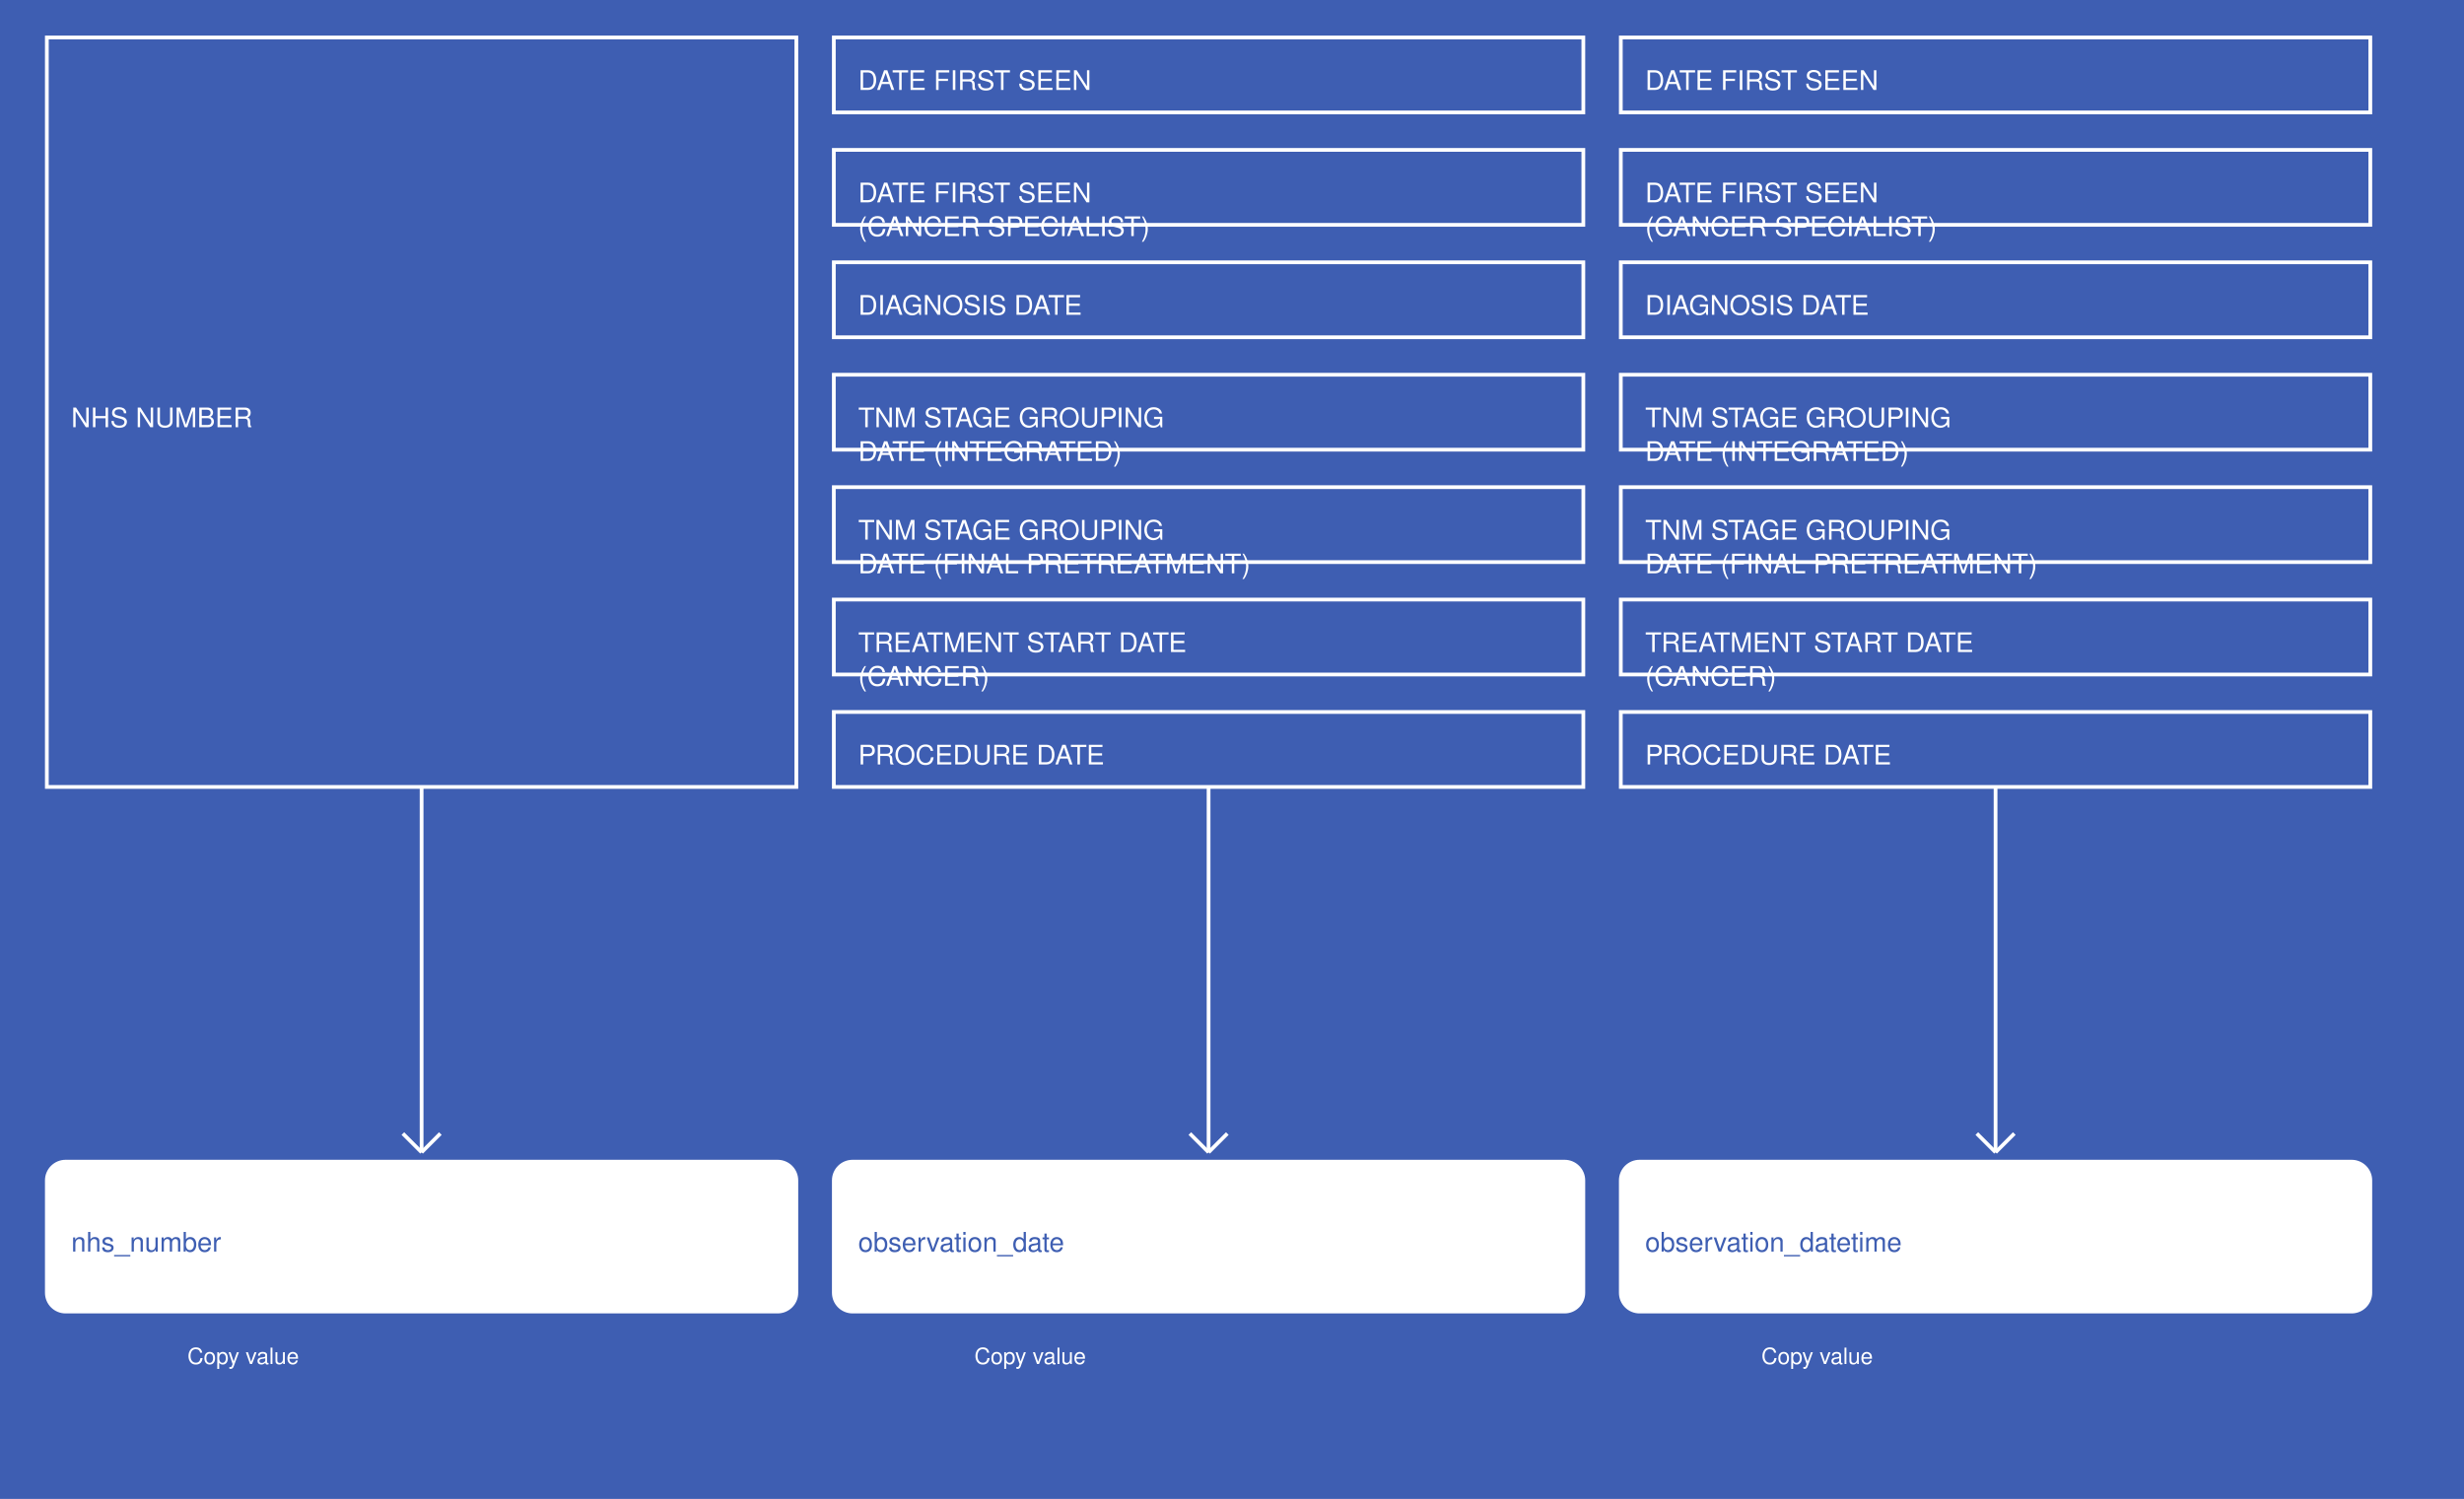
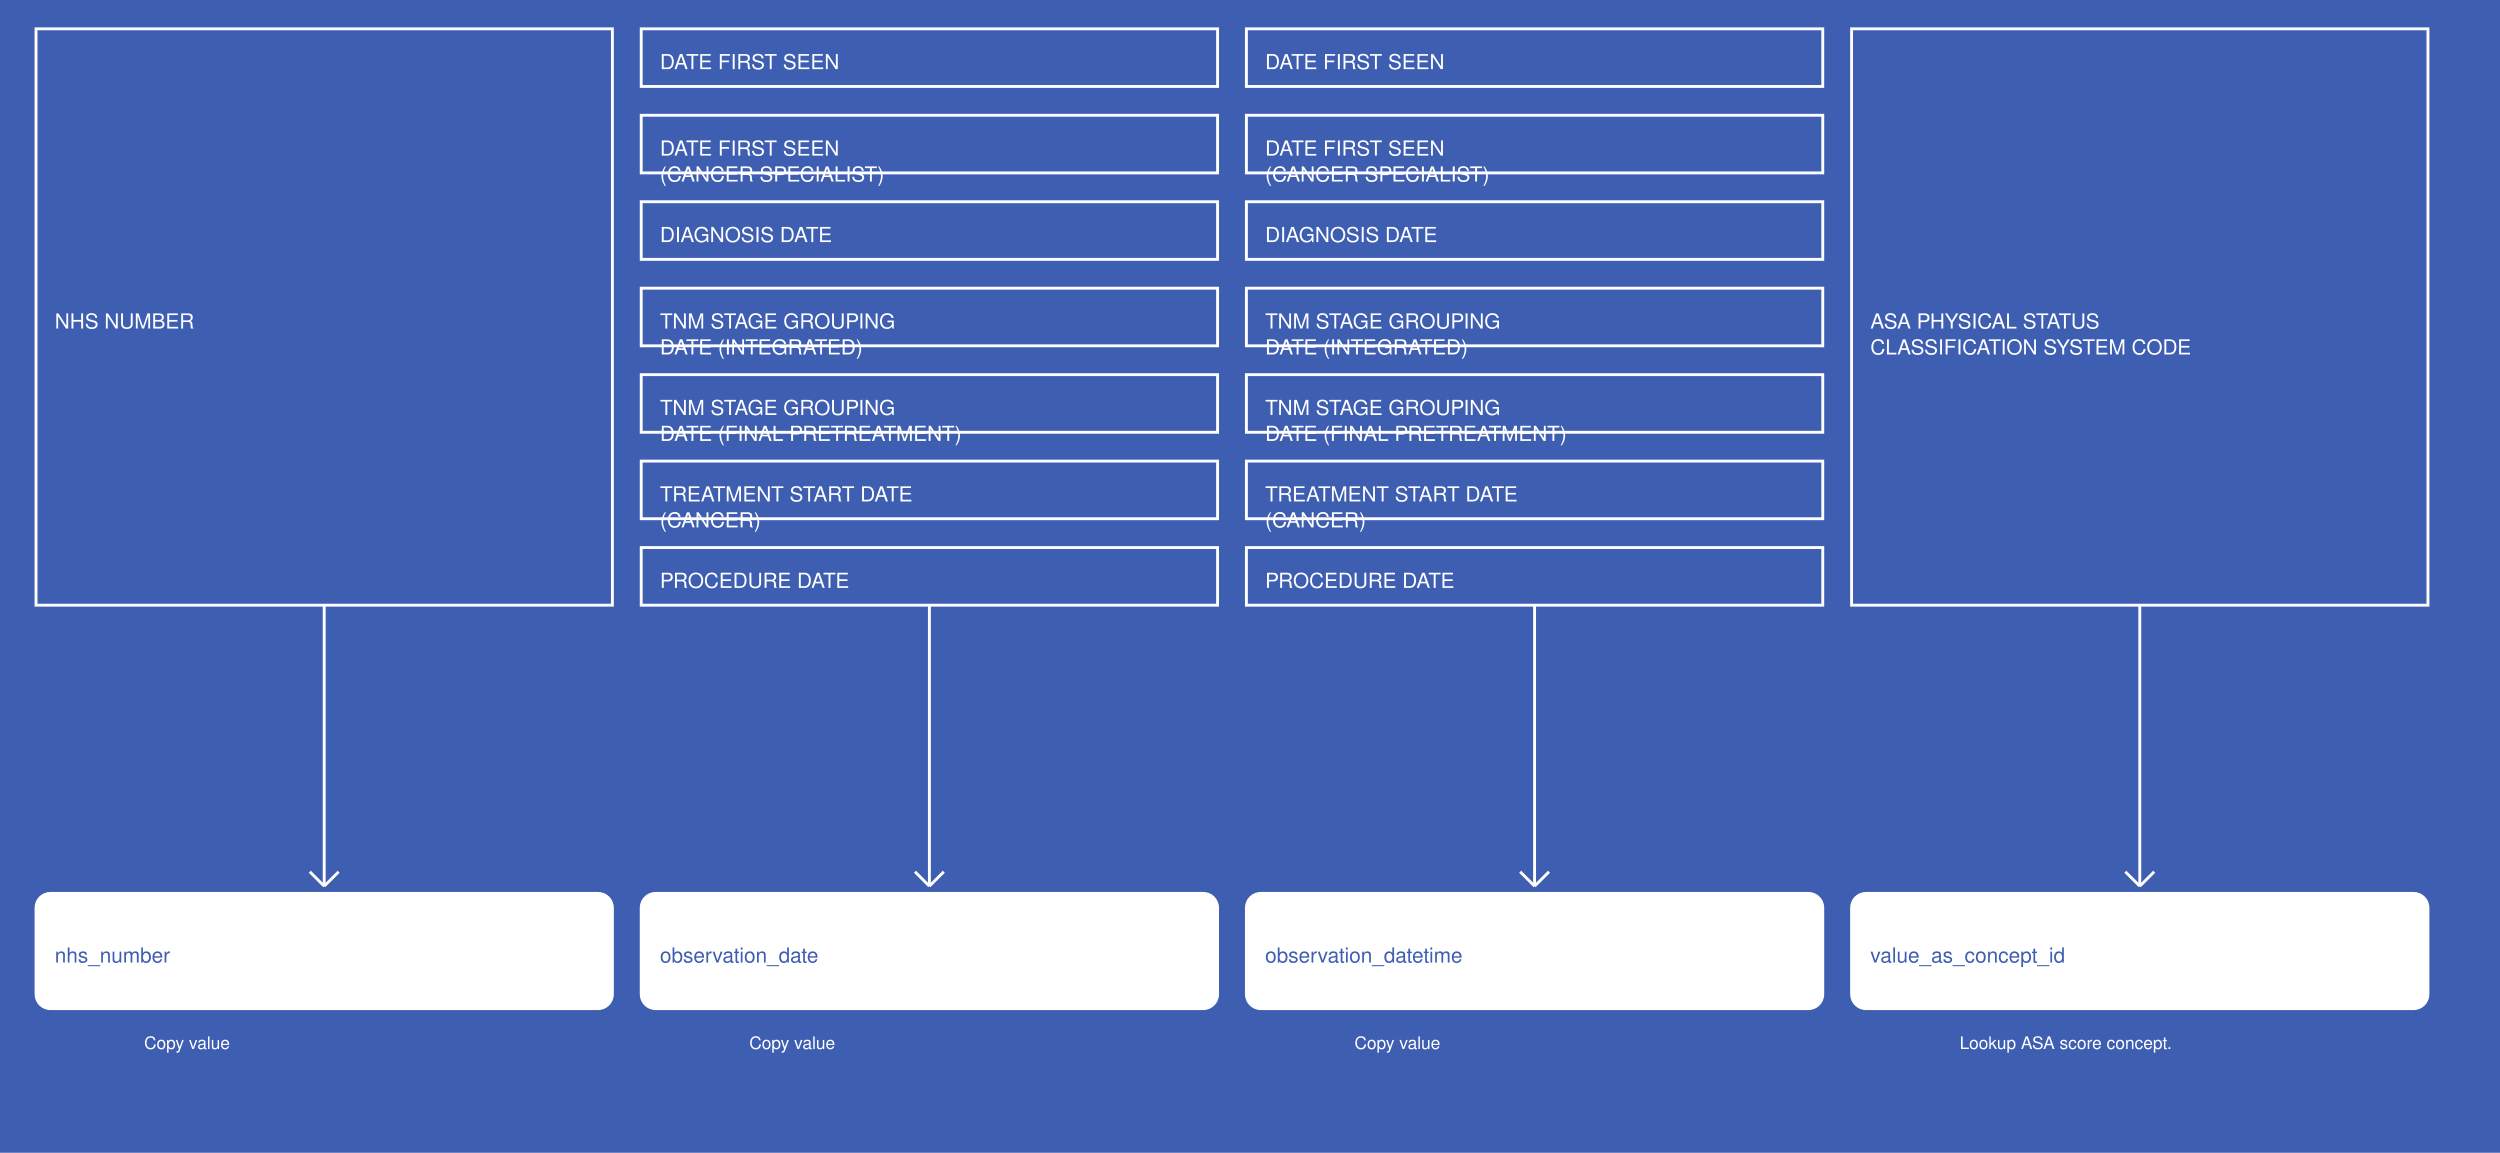
- <svg xmlns="http://www.w3.org/2000/svg" width="1315" height="800">
+ <svg xmlns="http://www.w3.org/2000/svg" width="1735" height="800">
  <rect width="100%" height="100%" fill="#3E5EB2" />
  <g>
    <rect x="25" y="20" width="400" height="400" fill="#3E5EB2" stroke="white" stroke-width="2" />
    <text x="38" y="228" fill="white" font-family="Helvetica" font-size="1.2em" text-anchor="start">NHS NUMBER</text>
  </g>
  <g>
    <line x1="225" y1="420" x2="225" y2="615" stroke="white" stroke-width="2" />
    <line x1="215" y1="605" x2="225" y2="615" stroke="white" stroke-width="2" />
    <line x1="235" y1="605" x2="225" y2="615" stroke="white" stroke-width="2" />
    <text x="100" y="728" fill="white" font-size="1em" font-family="Helvetica">Copy value</text>
  </g>
  <g>
    <rect x="25" y="620" width="400" height="80" fill="white" stroke="white" stroke-width="2" rx="10" />
    <text x="38" y="668" fill="#3E5EB2" font-family="Helvetica" font-size="1.2em" text-anchor="start">nhs_number</text>
  </g>
  <g>
    <rect x="445" y="20" width="400" height="40" fill="#3E5EB2" stroke="white" stroke-width="2" />
    <text x="458" y="48" fill="white" font-family="Helvetica" font-size="1.2em" text-anchor="start">DATE FIRST SEEN</text>
  </g>
  <g>
    <rect x="445" y="80" width="400" height="40" fill="#3E5EB2" stroke="white" stroke-width="2" />
    <text x="458" y="108" fill="white" font-family="Helvetica" font-size="1.2em" text-anchor="start">DATE FIRST SEEN</text>
    <text x="458" y="126" fill="white" font-family="Helvetica" font-size="1.2em" text-anchor="start">(CANCER SPECIALIST)</text>
  </g>
  <g>
    <rect x="445" y="140" width="400" height="40" fill="#3E5EB2" stroke="white" stroke-width="2" />
    <text x="458" y="168" fill="white" font-family="Helvetica" font-size="1.2em" text-anchor="start">DIAGNOSIS DATE</text>
  </g>
  <g>
    <rect x="445" y="200" width="400" height="40" fill="#3E5EB2" stroke="white" stroke-width="2" />
    <text x="458" y="228" fill="white" font-family="Helvetica" font-size="1.2em" text-anchor="start">TNM STAGE GROUPING</text>
    <text x="458" y="246" fill="white" font-family="Helvetica" font-size="1.2em" text-anchor="start">DATE (INTEGRATED)</text>
  </g>
  <g>
    <rect x="445" y="260" width="400" height="40" fill="#3E5EB2" stroke="white" stroke-width="2" />
    <text x="458" y="288" fill="white" font-family="Helvetica" font-size="1.2em" text-anchor="start">TNM STAGE GROUPING</text>
    <text x="458" y="306" fill="white" font-family="Helvetica" font-size="1.2em" text-anchor="start">DATE (FINAL PRETREATMENT)</text>
  </g>
  <g>
    <rect x="445" y="320" width="400" height="40" fill="#3E5EB2" stroke="white" stroke-width="2" />
    <text x="458" y="348" fill="white" font-family="Helvetica" font-size="1.2em" text-anchor="start">TREATMENT START DATE</text>
    <text x="458" y="366" fill="white" font-family="Helvetica" font-size="1.2em" text-anchor="start">(CANCER)</text>
  </g>
  <g>
    <rect x="445" y="380" width="400" height="40" fill="#3E5EB2" stroke="white" stroke-width="2" />
    <text x="458" y="408" fill="white" font-family="Helvetica" font-size="1.2em" text-anchor="start">PROCEDURE DATE</text>
  </g>
  <g>
    <line x1="645" y1="420" x2="645" y2="615" stroke="white" stroke-width="2" />
    <line x1="635" y1="605" x2="645" y2="615" stroke="white" stroke-width="2" />
    <line x1="655" y1="605" x2="645" y2="615" stroke="white" stroke-width="2" />
    <text x="520" y="728" fill="white" font-size="1em" font-family="Helvetica">Copy value</text>
  </g>
  <g>
    <rect x="445" y="620" width="400" height="80" fill="white" stroke="white" stroke-width="2" rx="10" />
    <text x="458" y="668" fill="#3E5EB2" font-family="Helvetica" font-size="1.2em" text-anchor="start">observation_date</text>
  </g>
  <g>
    <rect x="865" y="20" width="400" height="40" fill="#3E5EB2" stroke="white" stroke-width="2" />
    <text x="878" y="48" fill="white" font-family="Helvetica" font-size="1.2em" text-anchor="start">DATE FIRST SEEN</text>
  </g>
  <g>
    <rect x="865" y="80" width="400" height="40" fill="#3E5EB2" stroke="white" stroke-width="2" />
    <text x="878" y="108" fill="white" font-family="Helvetica" font-size="1.2em" text-anchor="start">DATE FIRST SEEN</text>
    <text x="878" y="126" fill="white" font-family="Helvetica" font-size="1.2em" text-anchor="start">(CANCER SPECIALIST)</text>
  </g>
  <g>
    <rect x="865" y="140" width="400" height="40" fill="#3E5EB2" stroke="white" stroke-width="2" />
    <text x="878" y="168" fill="white" font-family="Helvetica" font-size="1.2em" text-anchor="start">DIAGNOSIS DATE</text>
  </g>
  <g>
    <rect x="865" y="200" width="400" height="40" fill="#3E5EB2" stroke="white" stroke-width="2" />
    <text x="878" y="228" fill="white" font-family="Helvetica" font-size="1.2em" text-anchor="start">TNM STAGE GROUPING</text>
    <text x="878" y="246" fill="white" font-family="Helvetica" font-size="1.2em" text-anchor="start">DATE (INTEGRATED)</text>
  </g>
  <g>
    <rect x="865" y="260" width="400" height="40" fill="#3E5EB2" stroke="white" stroke-width="2" />
    <text x="878" y="288" fill="white" font-family="Helvetica" font-size="1.2em" text-anchor="start">TNM STAGE GROUPING</text>
    <text x="878" y="306" fill="white" font-family="Helvetica" font-size="1.2em" text-anchor="start">DATE (FINAL PRETREATMENT)</text>
  </g>
  <g>
    <rect x="865" y="320" width="400" height="40" fill="#3E5EB2" stroke="white" stroke-width="2" />
    <text x="878" y="348" fill="white" font-family="Helvetica" font-size="1.2em" text-anchor="start">TREATMENT START DATE</text>
    <text x="878" y="366" fill="white" font-family="Helvetica" font-size="1.2em" text-anchor="start">(CANCER)</text>
  </g>
  <g>
    <rect x="865" y="380" width="400" height="40" fill="#3E5EB2" stroke="white" stroke-width="2" />
    <text x="878" y="408" fill="white" font-family="Helvetica" font-size="1.2em" text-anchor="start">PROCEDURE DATE</text>
  </g>
  <g>
    <line x1="1065" y1="420" x2="1065" y2="615" stroke="white" stroke-width="2" />
    <line x1="1055" y1="605" x2="1065" y2="615" stroke="white" stroke-width="2" />
    <line x1="1075" y1="605" x2="1065" y2="615" stroke="white" stroke-width="2" />
    <text x="940" y="728" fill="white" font-size="1em" font-family="Helvetica">Copy value</text>
  </g>
  <g>
    <rect x="865" y="620" width="400" height="80" fill="white" stroke="white" stroke-width="2" rx="10" />
    <text x="878" y="668" fill="#3E5EB2" font-family="Helvetica" font-size="1.2em" text-anchor="start">observation_datetime</text>
  </g>
+   <g>
+     <rect x="1285" y="20" width="400" height="400" fill="#3E5EB2" stroke="white" stroke-width="2" />
+     <text x="1298" y="228" fill="white" font-family="Helvetica" font-size="1.2em" text-anchor="start">ASA PHYSICAL STATUS</text>
+     <text x="1298" y="246" fill="white" font-family="Helvetica" font-size="1.2em" text-anchor="start">CLASSIFICATION SYSTEM CODE</text>
+   </g>
+   <g>
+     <line x1="1485" y1="420" x2="1485" y2="615" stroke="white" stroke-width="2" />
+     <line x1="1475" y1="605" x2="1485" y2="615" stroke="white" stroke-width="2" />
+     <line x1="1495" y1="605" x2="1485" y2="615" stroke="white" stroke-width="2" />
+     <text x="1360" y="728" fill="white" font-size="1em" font-family="Helvetica">Lookup ASA score concept.</text>
+   </g>
+   <g>
+     <rect x="1285" y="620" width="400" height="80" fill="white" stroke="white" stroke-width="2" rx="10" />
+     <text x="1298" y="668" fill="#3E5EB2" font-family="Helvetica" font-size="1.2em" text-anchor="start">value_as_concept_id</text>
+   </g>
</svg>
